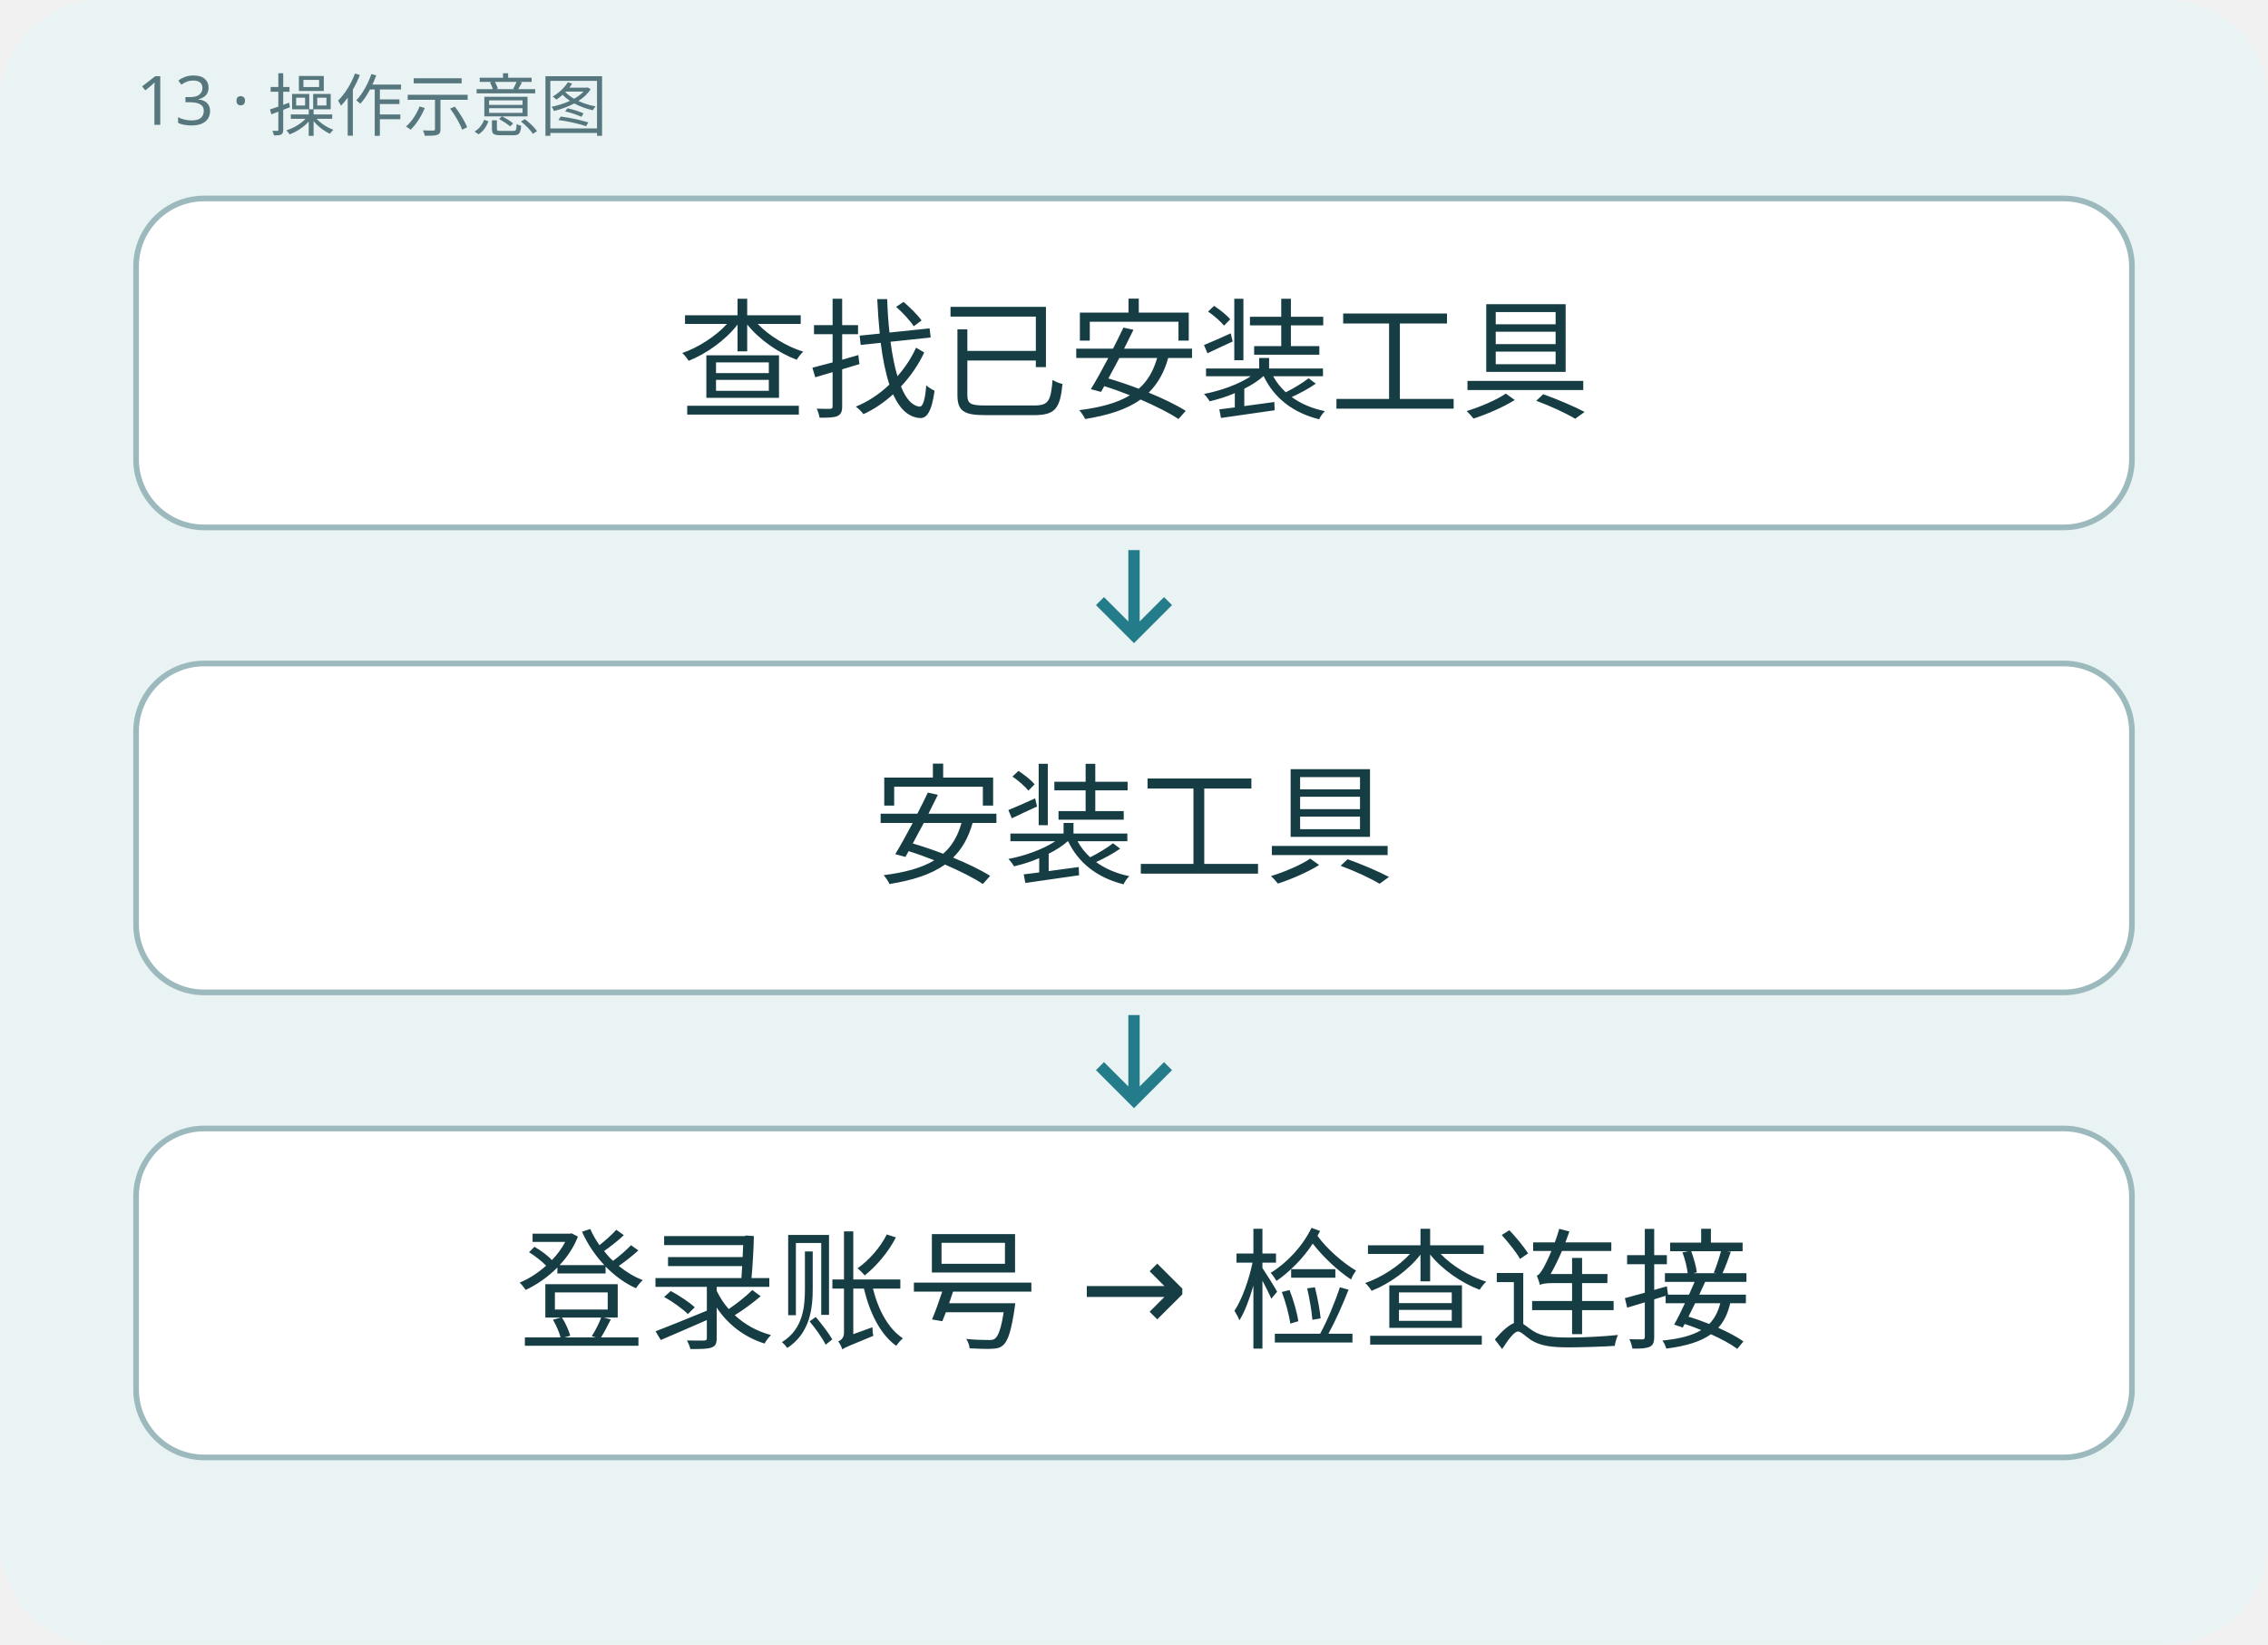
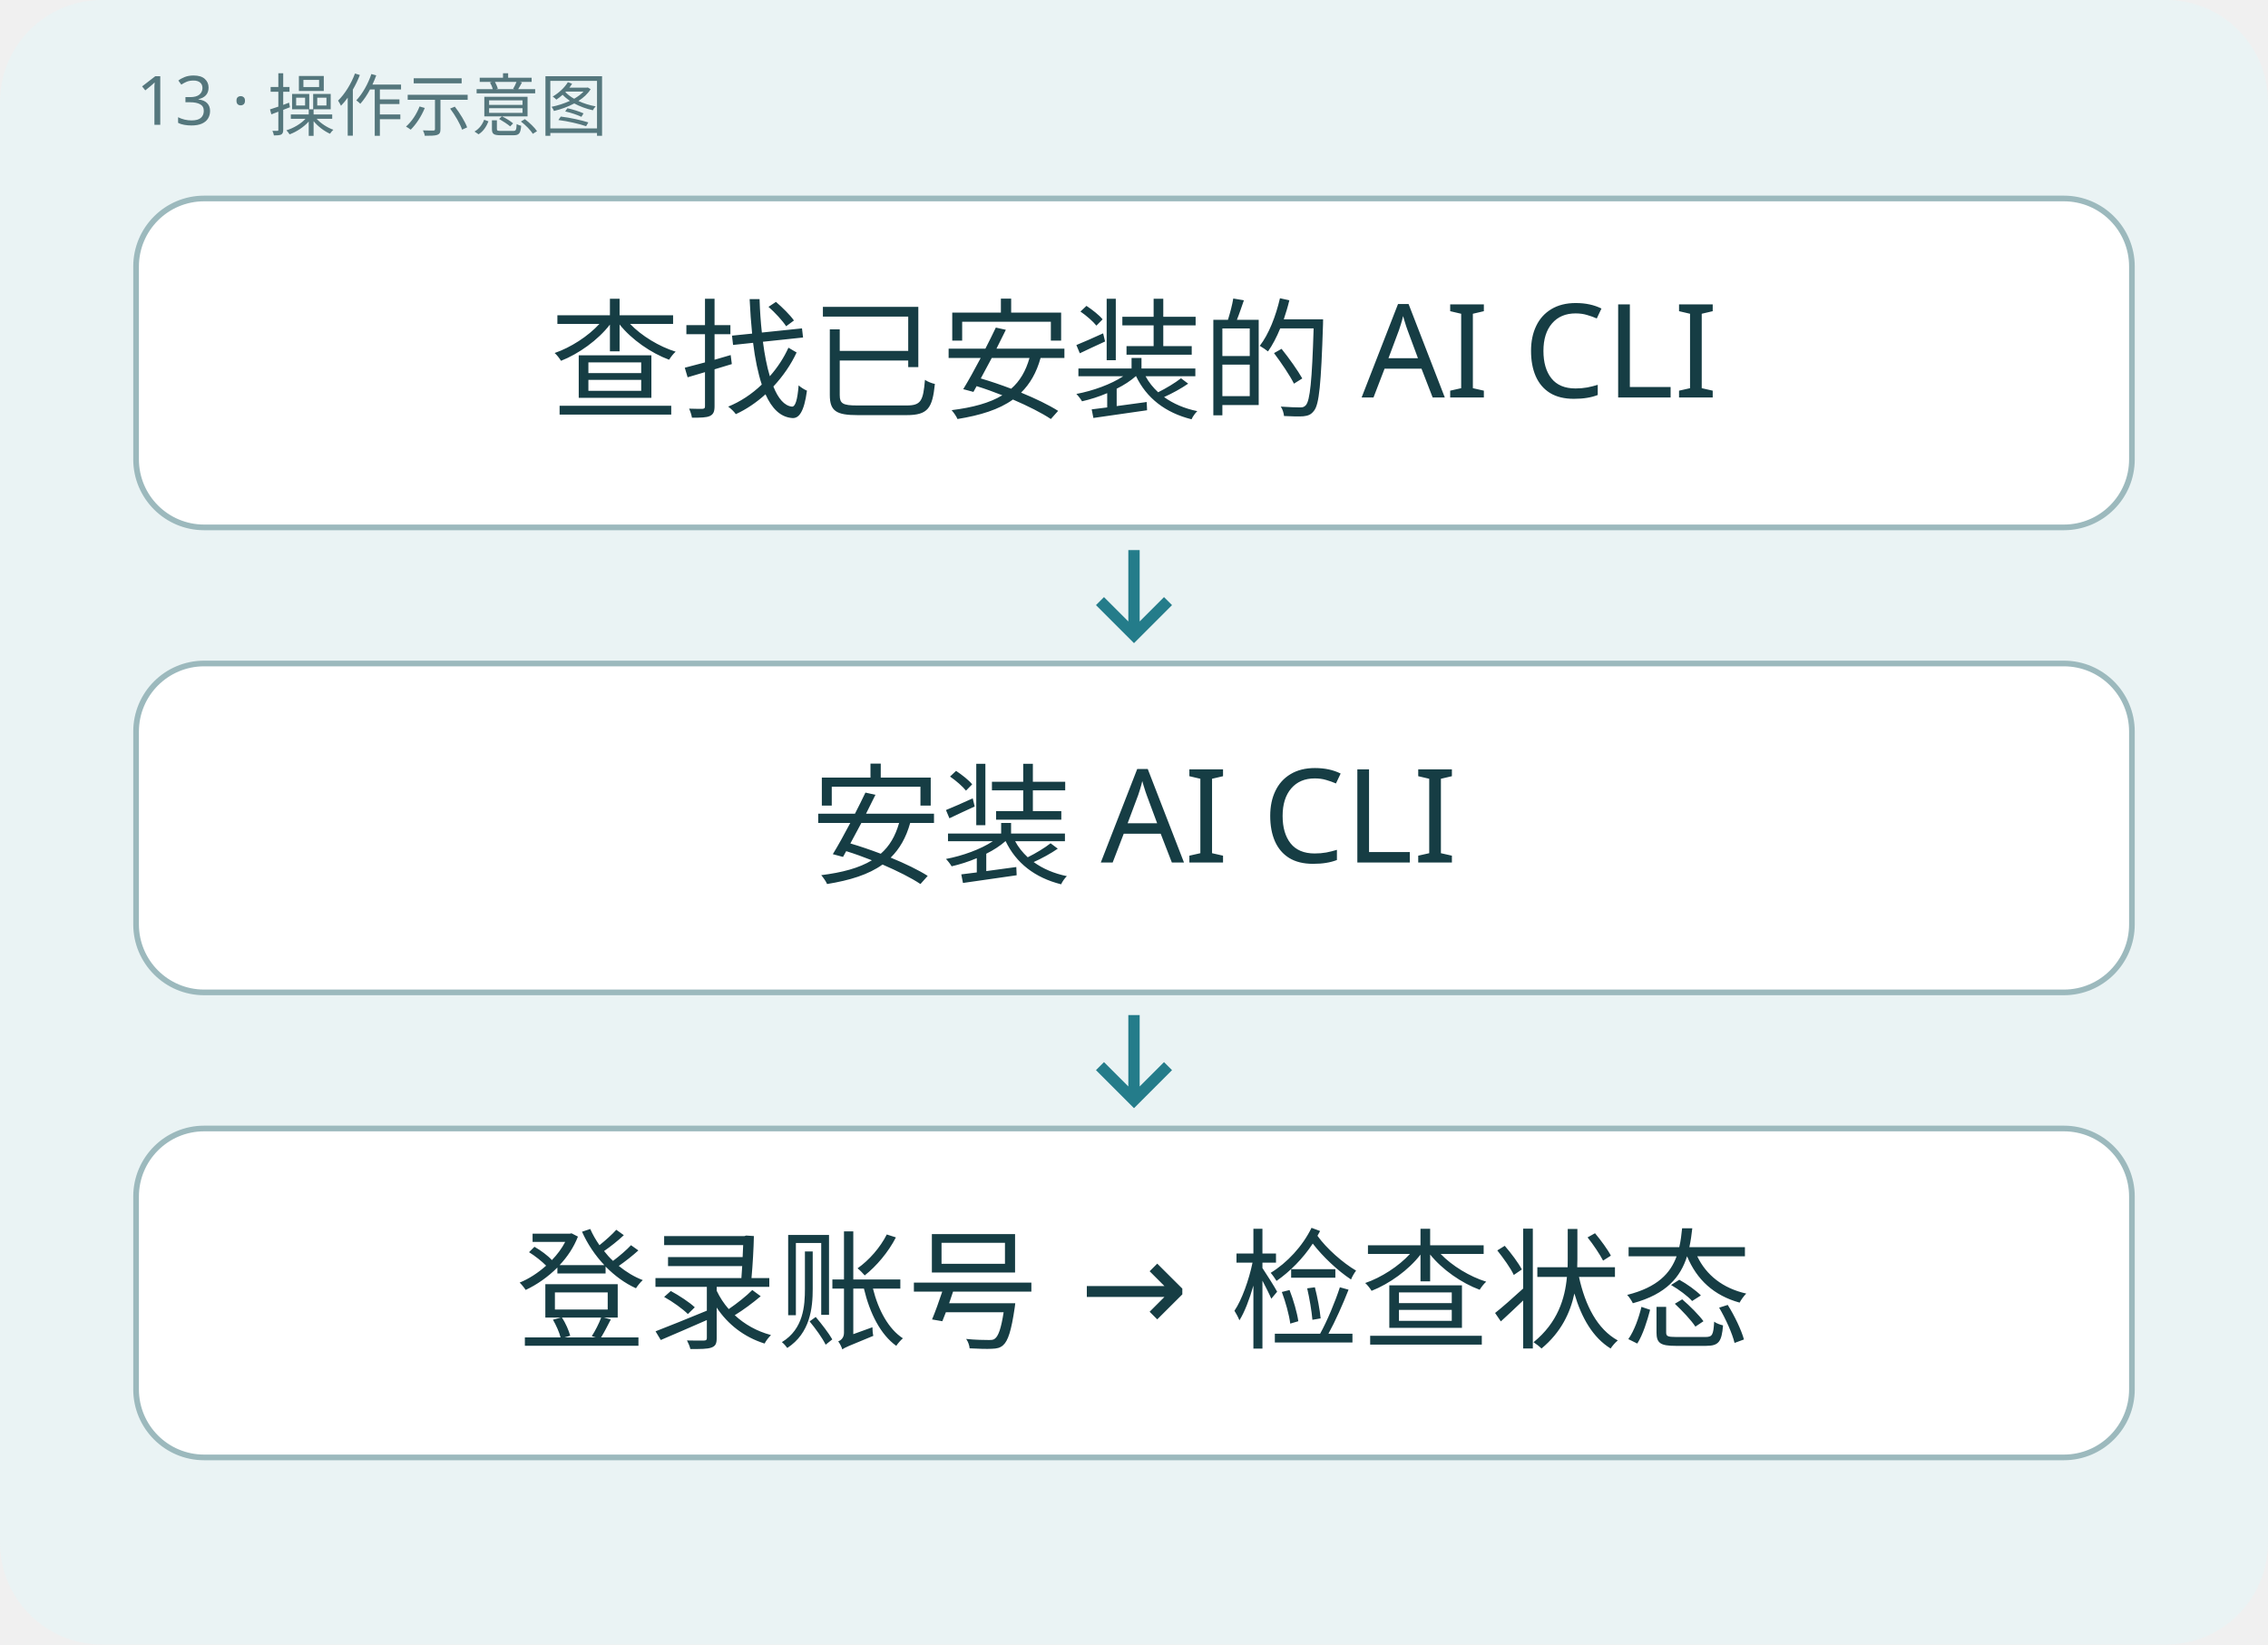
<svg xmlns="http://www.w3.org/2000/svg" viewBox="0 0 400 290" role="img">
  <rect width="400" height="290" rx="18" fill="#eaf3f4" />
  <rect x="24" y="35" width="352" height="58" rx="12" fill="white" stroke="#9cb9bd" />
-   <text x="200" y="72" text-anchor="middle" font-family="Microsoft YaHei,PingFang SC,sans-serif" font-size="23" fill="#163d44">查找已安装工具</text>
+   <text x="200" y="72" text-anchor="middle" font-family="Microsoft YaHei,PingFang SC,sans-serif" font-size="23" fill="#163d44">查找已安装的 AI CLI</text>
  <path d="M200 97 v15 m-6 -6 6 6 6 -6" fill="none" stroke="#247c8a" stroke-width="2" />
  <rect x="24" y="117" width="352" height="58" rx="12" fill="white" stroke="#9cb9bd" />
-   <text x="200" y="154" text-anchor="middle" font-family="Microsoft YaHei,PingFang SC,sans-serif" font-size="23" fill="#163d44">安装工具</text>
+   <text x="200" y="154" text-anchor="middle" font-family="Microsoft YaHei,PingFang SC,sans-serif" font-size="23" fill="#163d44">安装 AI CLI</text>
  <path d="M200 179 v15 m-6 -6 6 6 6 -6" fill="none" stroke="#247c8a" stroke-width="2" />
  <rect x="24" y="199" width="352" height="58" rx="12" fill="white" stroke="#9cb9bd" />
-   <text x="200" y="236" text-anchor="middle" font-family="Microsoft YaHei,PingFang SC,sans-serif" font-size="23" fill="#163d44">登录账号 → 检查连接</text>
+   <text x="200" y="236" text-anchor="middle" font-family="Microsoft YaHei,PingFang SC,sans-serif" font-size="23" fill="#163d44">登录账号 → 检查状态</text>
  <text x="24" y="22" font-family="sans-serif" font-size="12" fill="#55777d">13 · 操作示意图</text>
</svg>
